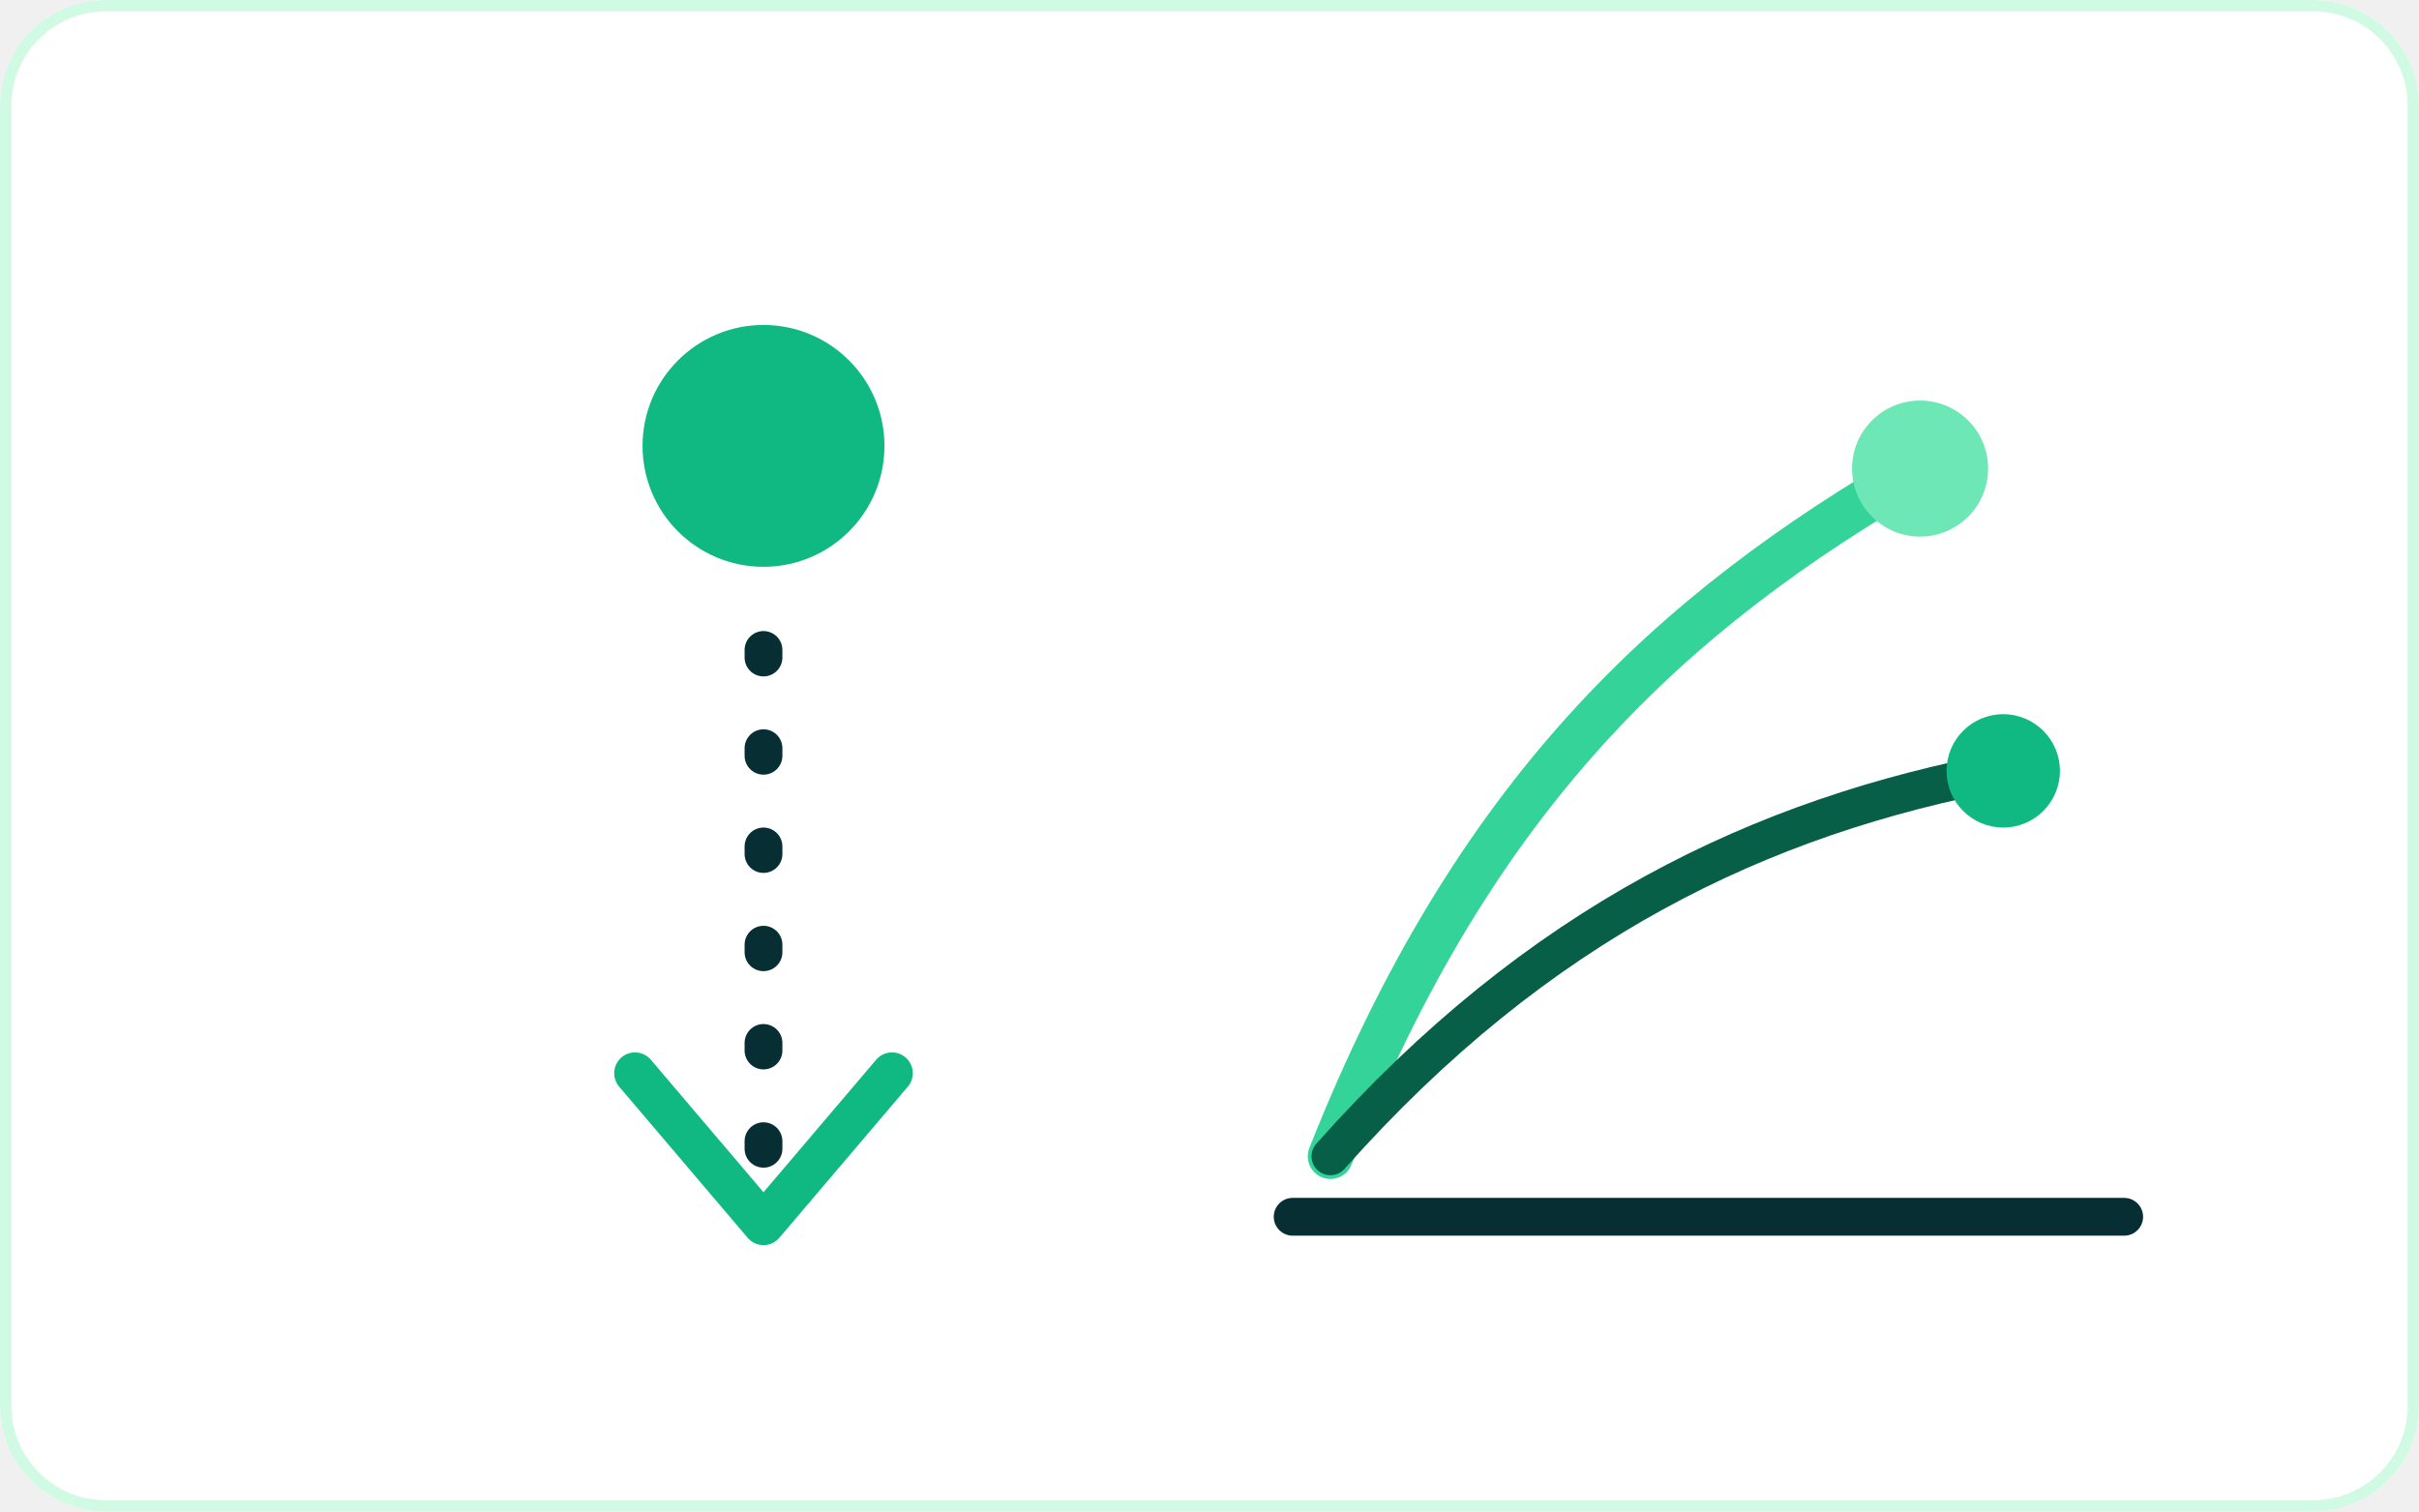
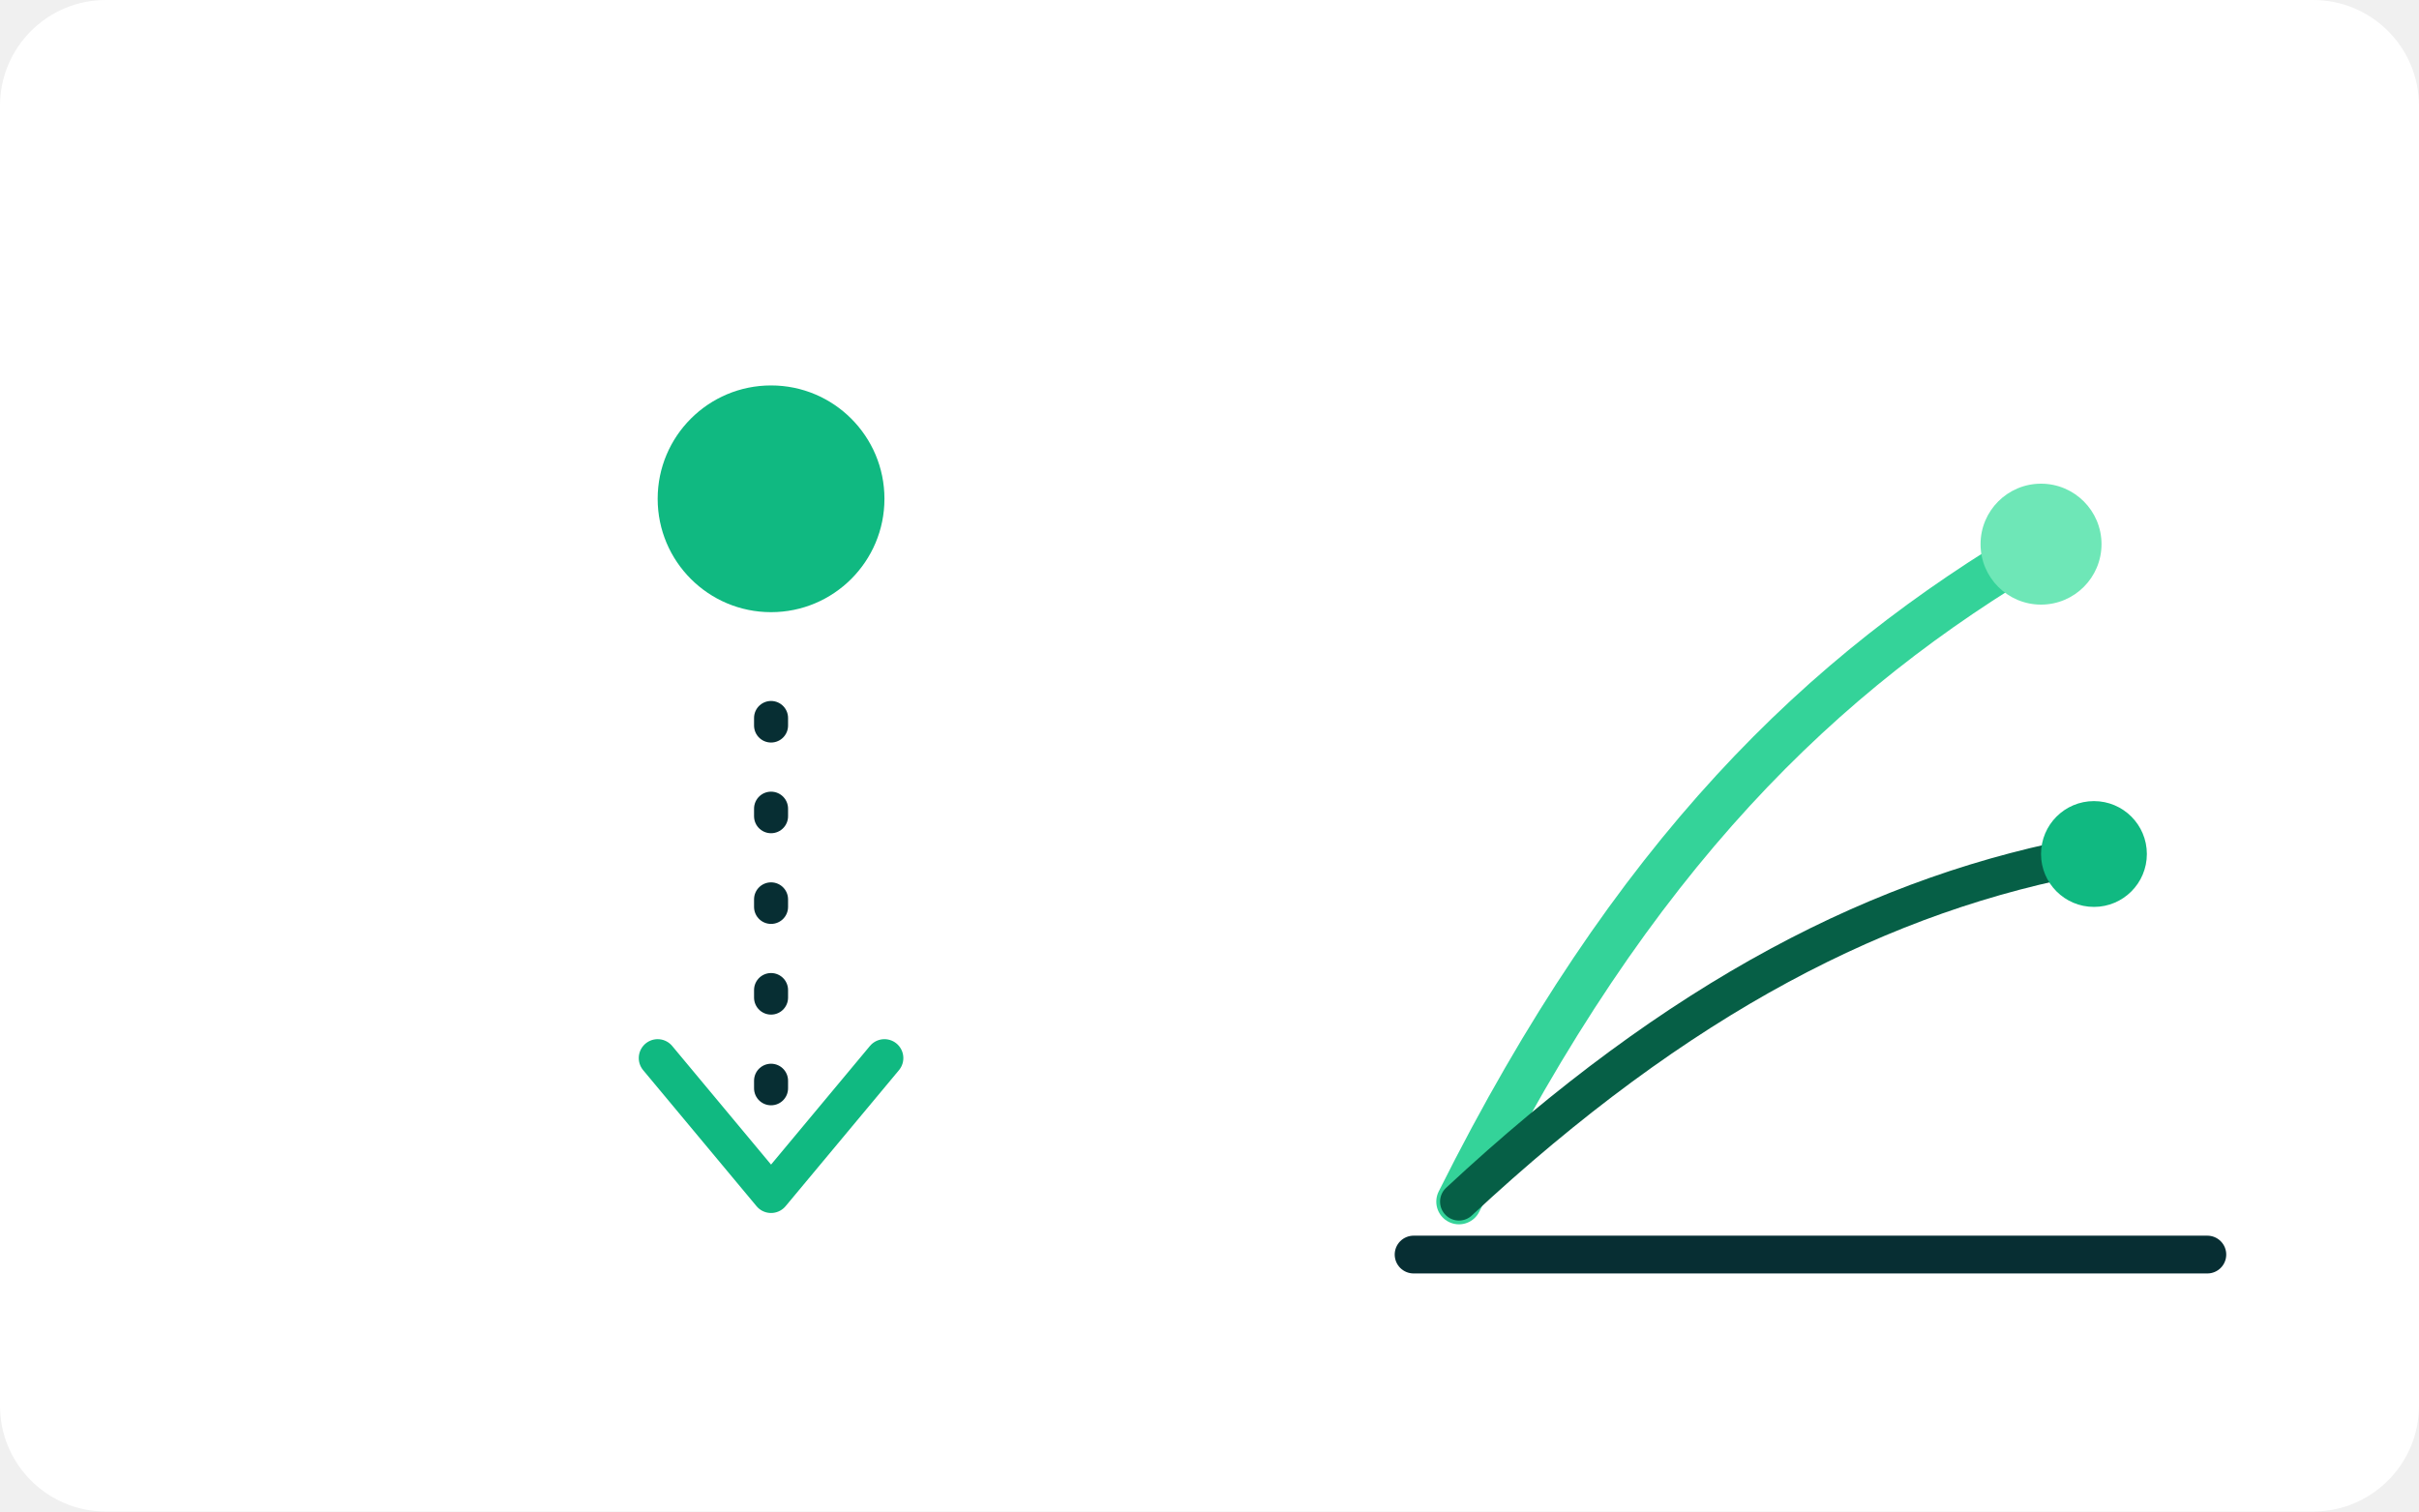
<svg xmlns="http://www.w3.org/2000/svg" viewBox="0 0 640 400" role="img" aria-label="Free fall abstract preview">
  <rect width="640" height="400" rx="28" fill="#ffffff" />
-   <rect x="1.5" y="1.5" width="637" height="397" rx="26.5" fill="none" stroke="#d1fae5" stroke-width="3" />
-   <g transform="translate(92 62)">
-     <circle cx="110" cy="56" r="32" fill="#10b981" />
-     <path d="M110 110v148" stroke="#072E33" stroke-width="10" stroke-linecap="round" stroke-dasharray="2 24" />
-     <path d="M76 222l34 40l34-40" fill="none" stroke="#10b981" stroke-width="11" stroke-linecap="round" stroke-linejoin="round" />
-     <path d="M260 244c38-96 90-144 156-182" fill="none" stroke="#34d399" stroke-width="12" stroke-linecap="round" />
-     <path d="M260 244c55-62 114-90 178-102" fill="none" stroke="#065f46" stroke-width="10" stroke-linecap="round" />
-     <path d="M250 260h220" stroke="#072E33" stroke-width="10" stroke-linecap="round" />
-     <circle cx="416" cy="62" r="18" fill="#6ee7b7" />
-     <circle cx="438" cy="142" r="15" fill="#10b981" />
+   <g transform="translate(110 74)">
+     <circle cx="94" cy="58" r="30" fill="#10b981" />
+     <path d="M94 116v118" stroke="#072E33" stroke-width="9" stroke-linecap="round" stroke-dasharray="2 22" />
+     <path d="M64 206l30 36l30-36" fill="none" stroke="#10b981" stroke-width="10" stroke-linecap="round" stroke-linejoin="round" />
+     <path d="M276 244c46-92 96-140 154-174" fill="none" stroke="#34d399" stroke-width="12" stroke-linecap="round" />
+     <path d="M276 244c58-54 112-82 168-92" fill="none" stroke="#065f46" stroke-width="10" stroke-linecap="round" />
+     <path d="M264 258h210" stroke="#072E33" stroke-width="10" stroke-linecap="round" />
+     <circle cx="430" cy="70" r="16" fill="#6ee7b7" />
+     <circle cx="444" cy="152" r="14" fill="#10b981" />
  </g>
</svg>
